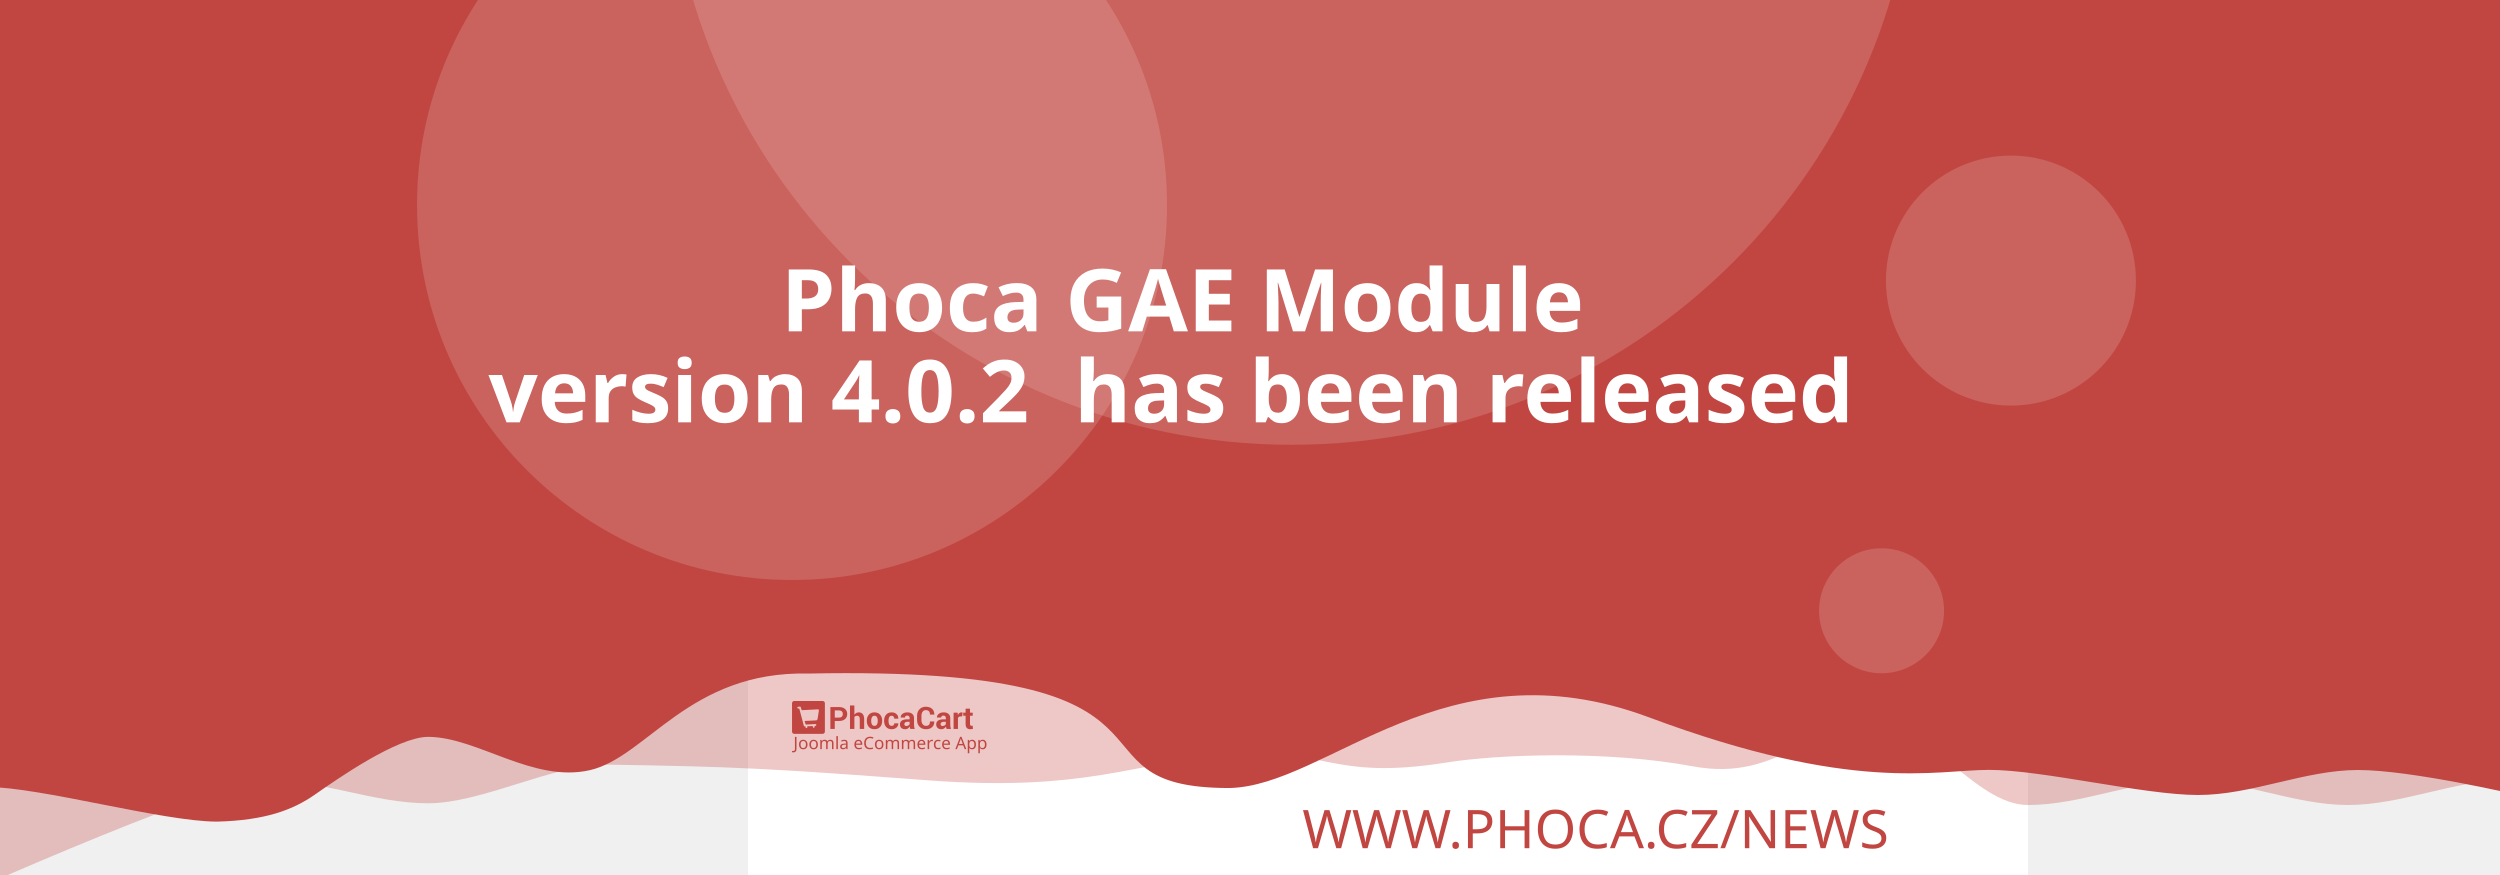
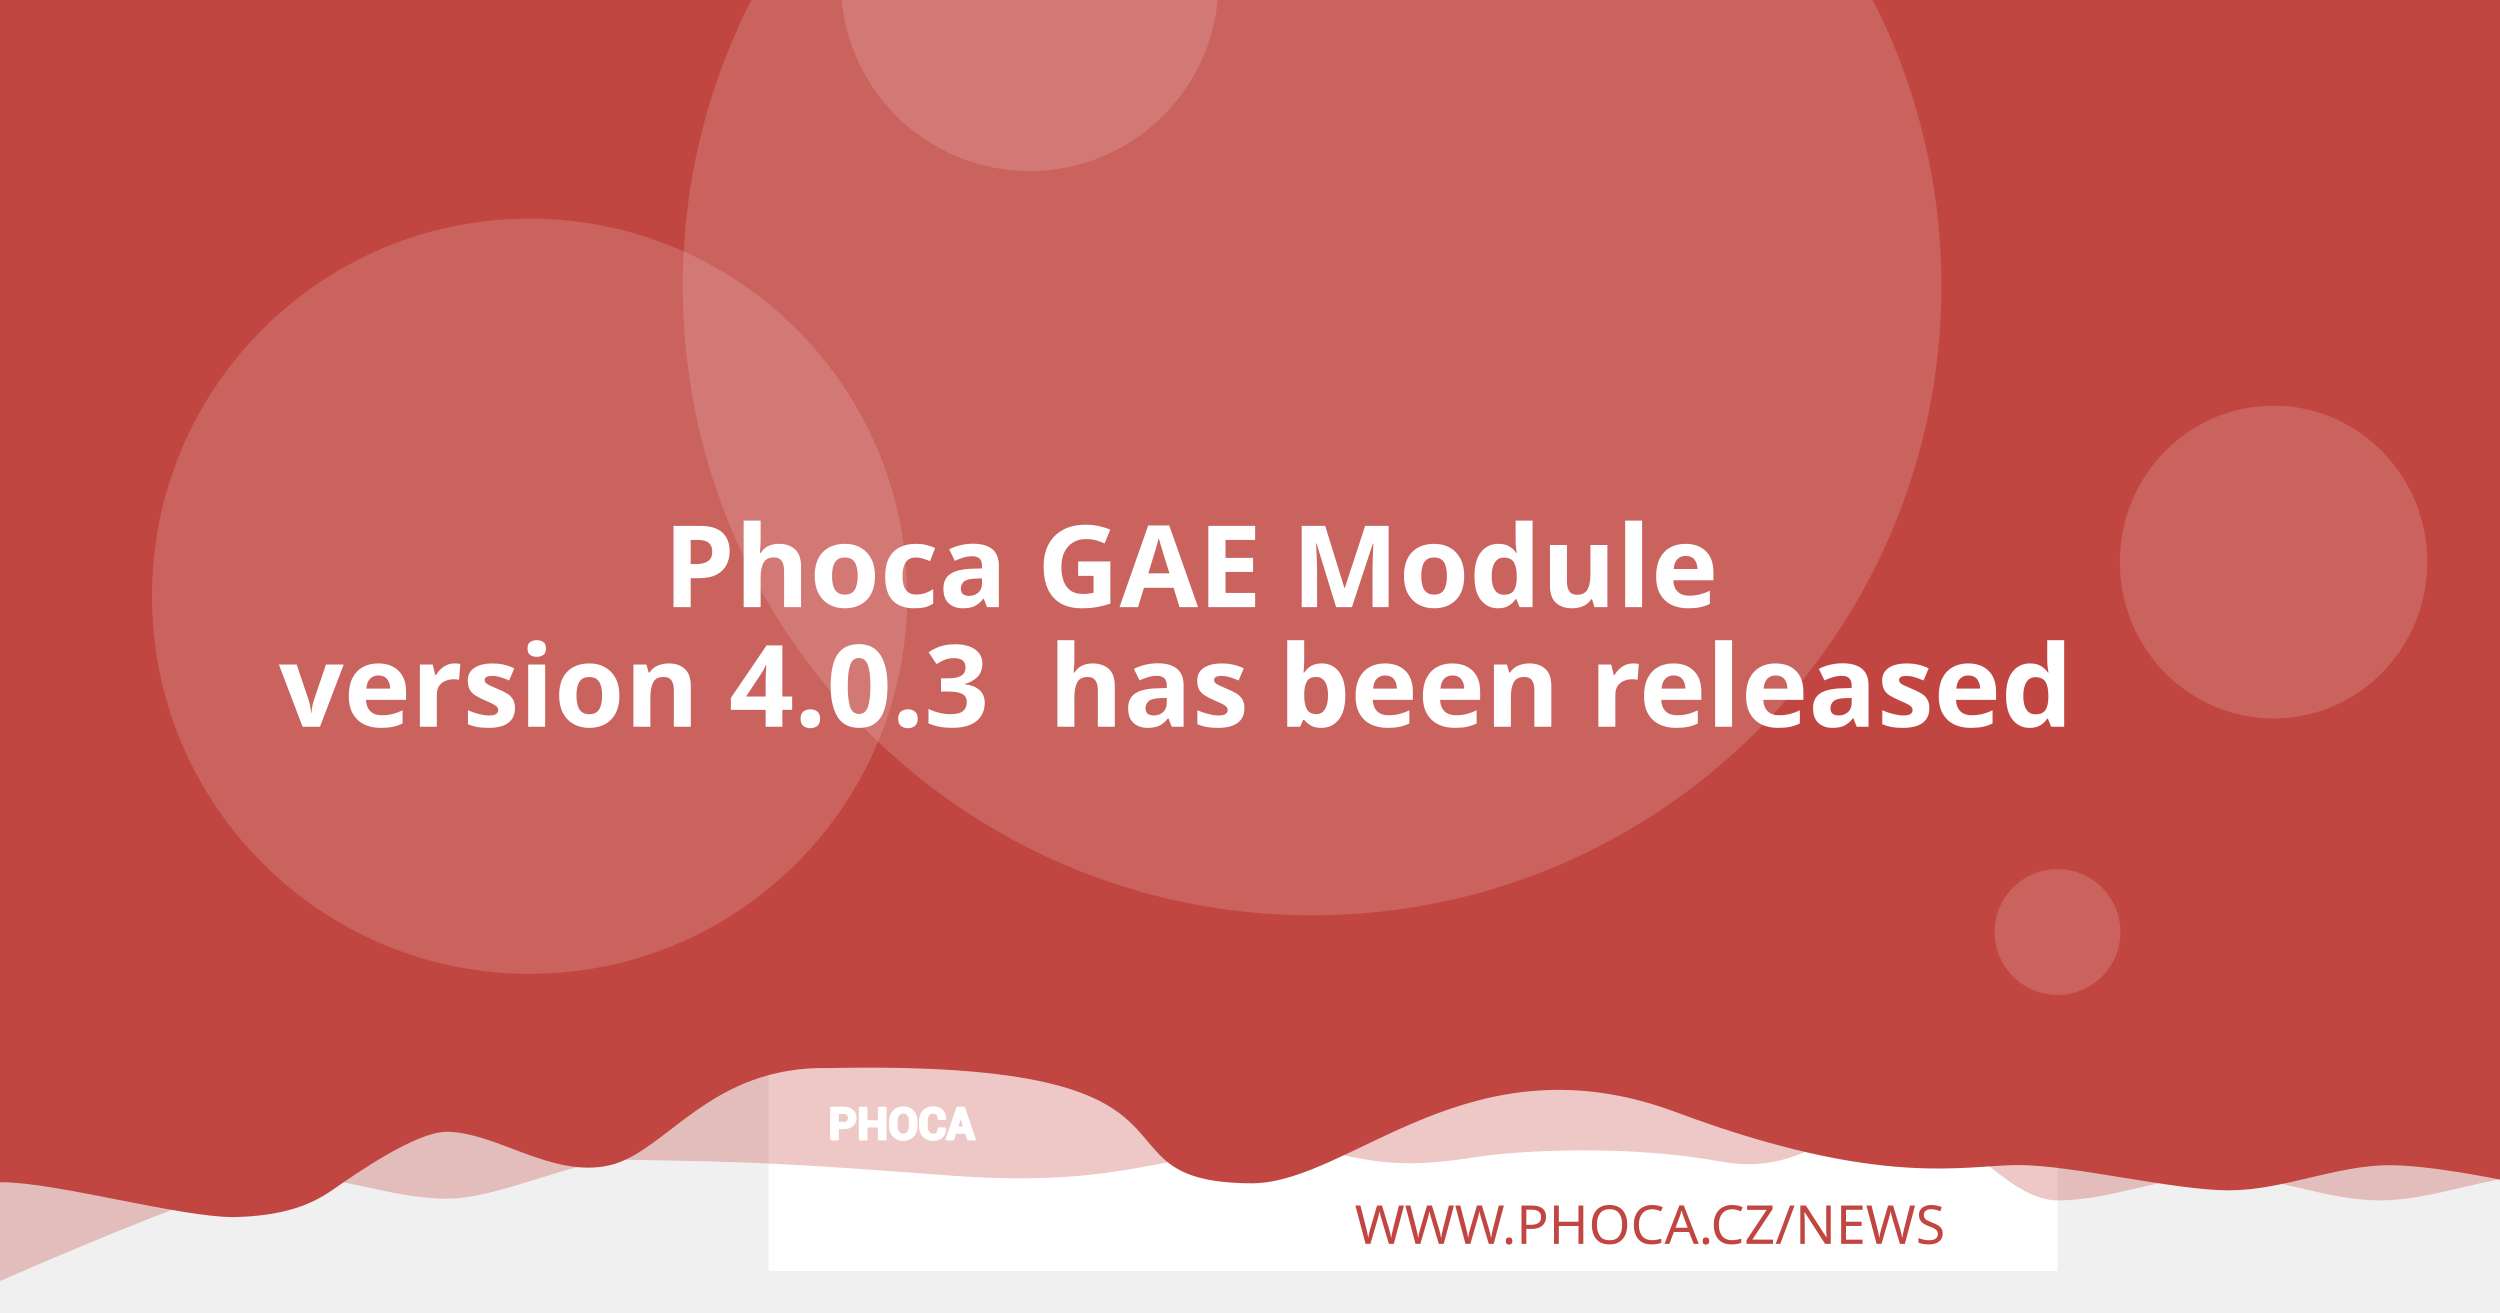
- <svg xmlns="http://www.w3.org/2000/svg" width="1000" height="350" viewBox="0 0 1000 350" version="1.1" id="svg5">
-   <defs id="defs2" />
-   <g id="layer1">
-     <path d="m 10.656,-65.038 a 6.384,6.384 0 0 0 -6.384,6.384 v 81.087 a 6.384,6.384 0 0 0 6.384,6.384 h 81.083 a 6.384,6.384 0 0 0 6.384,-6.384 v -81.087 a 6.384,6.384 0 0 0 -6.384,-6.384 z m 16.084,16.188 c 0.591,-0.033 1.134,0.125 1.642,0.482 0.508,0.359 0.842,0.809 1.006,1.355 l 2.415,8.308 46.517,-2.44 c 0.829,-0.043 1.521,0.245 2.074,0.86 0.55,0.606 0.769,1.334 0.636,2.174 l -3.898,24.937 c -0.138,0.736 -0.57,1.497 -1.288,2.273 -0.719,0.787 -1.656,1.211 -2.797,1.272 l -32.861,1.721 3.038,10.253 27.775,-1.455 c 0.726,-0.04 1.351,0.178 1.887,0.648 0.523,0.483 0.803,1.086 0.844,1.812 0.038,0.726 -0.178,1.352 -0.648,1.887 -0.483,0.525 -1.086,0.806 -1.812,0.844 l -2.597,0.137 0.137,2.593 c 0.038,0.729 -0.178,1.356 -0.661,1.879 -0.472,0.535 -1.071,0.819 -1.8,0.856 -0.726,0.038 -1.353,-0.178 -1.879,-0.661 -0.535,-0.472 -0.814,-1.073 -0.852,-1.8 l -0.137,-2.593 -15.573,0.81 0.133,2.597 c 0.038,0.729 -0.176,1.356 -0.648,1.879 -0.483,0.535 -1.086,0.818 -1.812,0.856 -0.726,0.04 -1.352,-0.178 -1.887,-0.661 -0.525,-0.472 -0.806,-1.073 -0.844,-1.8 l -0.137,-2.597 -1.608,0.083 c -0.623,0.033 -1.193,-0.112 -1.721,-0.428 -0.515,-0.317 -0.883,-0.632 -1.11,-0.931 l -0.287,-0.507 -13.05,-49.343 -2.805,0.146 c -0.696,0.038 -1.312,-0.181 -1.858,-0.661 -0.545,-0.472 -0.835,-1.069 -0.873,-1.795 -0.038,-0.729 0.186,-1.353 0.682,-1.879 0.493,-0.535 1.083,-0.818 1.779,-0.856 z" style="fill:#ffffff;stroke-width:1;paint-order:stroke fill markers" id="path400" />
-     <rect style="opacity:1;fill:#ffffff;stroke-width:5;stroke-linejoin:round;paint-order:stroke fill markers" id="rect723" width="512" height="512" x="299.205" y="-162" />
-     <path id="rect4460" style="opacity:0.3;fill:#C14641;fill-opacity:1;stroke-width:5;stroke-linejoin:round;paint-order:stroke fill markers" d="M 43.205,-158 H 1067.205 v 480 c 0,0 -42.667,-10 -64,-10 -21.333,0 -42.408,10 -64,10 -21.592,0 -42.667,-10 -64,-10 -21.333,0 -42.408,10 -64,10 -21.592,0 -41.887,-34.701 -63.221,-34.701 -21.333,0 -35.645,25.795 -70.761,19.246 -35.116,-6.549 -78.862,-4.741 -98.515,-1.547 -47.289,7.533 -49.247,-6.724 -87.369,-3.311 -38.122,3.413 -56.921,15.193 -120.307,10.429 -63.387,-4.764 -76.988,-5.458 -128.724,-6.272 -21.333,0 -49.51,15.47 -71.103,15.47 -21.592,0 -42.667,-9.314 -64,-9.314 -21.333,0 -142.622,54.974 -142.622,54.974 z" />
-     <path id="rect4460-5" style="fill:#C14641;fill-opacity:1;stroke-width:5;stroke-linejoin:round;paint-order:stroke fill markers" d="M -16.795,-162 H 1007.205 v 480 c 0,0 -42.667,-10 -64,-10 -21.333,0 -42.408,10 -64,10 -21.592,0 -62.256,-10.048 -83.59,-10.048 -21.333,0 -54.449,9.448 -136.059,-21.03 -81.61,-30.478 -128.583,27.669 -167.971,28.291 -70.795,-0.042 -2.945,-49.095 -168.203,-45.791 -47.74,-1.123 -64.656,33.461 -87.469,38.651 -22.813,5.19 -45.091,-13.328 -64.676,-13.328 -12.358,0 -36.795,17.189 -45.417,23.186 -8.622,5.997 -19.64,10.226 -38.998,10.717 -21.592,0 -70.812,-13.859 -92.145,-13.859 -21.333,0 -11.473,3.211 -11.473,3.211 z" />
-     <circle style="opacity:0.15;fill:#ffffff;fill-opacity:1;stroke-width:5;stroke-linejoin:round;paint-order:stroke fill markers" id="path8376" cx="516.67" cy="-72.081" r="250" />
-     <text xml:space="preserve" style="font-style:normal;font-weight:normal;font-size:21.333px;line-height:1.25;font-family:sans-serif;fill:#C14641;fill-opacity:1;stroke:none" x="783.247" y="339.277" id="text2910-3-7">
-       <tspan id="tspan2908-6-5" x="783.247" y="339.277" style="font-style:normal;font-variant:normal;font-weight:300;font-stretch:normal;font-size:21.333px;font-family:Montserrat;-inkscape-font-specification:'Montserrat Light';text-align:end;text-anchor:end;fill:#C14641;fill-opacity:1">WWW.PHOCA.CZ/NEWS</tspan>
-     </text>
-     <text xml:space="preserve" style="font-style:normal;font-variant:normal;font-weight:600;font-stretch:normal;font-size:34.667px;line-height:1.05;font-family:Rubik;-inkscape-font-specification:'Rubik Semi-Bold';fill:#ffffff;fill-opacity:1;stroke:none" x="500" y="96.133" id="text11252">
-       <tspan x="500" y="96.133" id="tspan403" style="text-align:center;text-anchor:middle" />
-       <tspan x="500" y="132.533" style="font-size:34.667px;text-align:center;text-anchor:middle" id="tspan444"> Phoca GAE Module</tspan>
-       <tspan x="500" y="168.933" id="tspan2906" style="font-size:34.667px;text-align:center;text-anchor:middle">version 4.0.2
+ <svg xmlns="http://www.w3.org/2000/svg" version="1.1" viewBox="0 0 1200 630">
+   <path d="m20.256 108.52a7.714 7.714 0 0 0-7.714 7.714v97.981a7.714 7.714 0 0 0 7.714 7.714h97.976a7.714 7.714 0 0 0 7.714-7.714v-97.981a7.714 7.714 0 0 0-7.714-7.714zm19.435 19.56c0.714-0.04 1.37 0.151 1.984 0.583 0.613 0.434 1.018 0.978 1.215 1.637l2.918 10.039 56.209-2.948c1.002-0.052 1.838 0.296 2.506 1.04 0.665 0.732 0.929 1.612 0.768 2.627l-4.71 30.132c-0.167 0.89-0.688 1.809-1.557 2.747-0.869 0.95-2.001 1.463-3.38 1.537l-39.707 2.079 3.671 12.389 33.562-1.758c0.878-0.049 1.633 0.215 2.28 0.783 0.632 0.583 0.971 1.312 1.019 2.19 0.046 0.878-0.215 1.633-0.783 2.28-0.583 0.635-1.312 0.974-2.189 1.019l-3.139 0.166 0.166 3.134c0.046 0.881-0.215 1.638-0.798 2.27-0.571 0.647-1.294 0.99-2.175 1.034-0.878 0.046-1.635-0.215-2.27-0.798-0.647-0.571-0.984-1.297-1.03-2.175l-0.166-3.134-18.817 0.979 0.161 3.139c0.046 0.881-0.212 1.638-0.783 2.27-0.583 0.647-1.312 0.988-2.189 1.034-0.878 0.049-1.633-0.215-2.28-0.798-0.635-0.571-0.974-1.297-1.02-2.175l-0.166-3.139-1.944 0.101c-0.753 0.039-1.441-0.135-2.079-0.517-0.623-0.383-1.067-0.764-1.341-1.125l-0.347-0.613-15.769-59.624-3.39 0.176c-0.841 0.046-1.586-0.219-2.245-0.798-0.659-0.571-1.009-1.292-1.055-2.17-0.046-0.881 0.225-1.635 0.824-2.27 0.595-0.647 1.308-0.989 2.149-1.034z" fill="#fff" stroke-width="1.208" style="paint-order:stroke fill markers" />
+   <rect x="368.92" y="-8.647" width="618.68" height="618.68" fill="#fff" stroke-linejoin="round" stroke-width="6.042" style="paint-order:stroke fill markers" />
+   <g stroke-linejoin="round" stroke-width="6.042">
+     <path d="m59.586-3.814h1237.4v580.01s-51.556-12.084-77.334-12.084c-25.778 0-51.244 12.084-77.335 12.084-26.091 0-51.556-12.084-77.334-12.084-25.778 0-51.244 12.084-77.335 12.084-26.091 0-50.615-41.931-76.393-41.931s-43.072 31.169-85.504 23.256-95.293-5.729-119.04-1.869c-57.142 9.103-59.508-8.125-105.57-4.001s-68.78 18.359-145.37 12.602c-76.593-5.757-93.029-6.595-155.54-7.579-25.778 0-59.826 18.693-85.917 18.693-26.091 0-51.556-11.254-77.334-11.254-25.778 0-172.34 66.428-172.34 66.428z" fill="#C14641" opacity=".3" style="paint-order:stroke fill markers" />
+     <path d="m-12.915-8.647h1237.4v580.01s-51.556-12.084-77.334-12.084c-25.778 0-51.244 12.084-77.334 12.084-26.091 0-75.228-12.142-101.01-12.142-25.778 0-65.794 11.416-164.41-25.412s-155.37 33.433-202.97 34.185c-85.545-0.05-3.558-59.324-203.25-55.331-57.687-1.357-78.127 40.433-105.69 46.704-27.566 6.271-54.486-16.105-78.151-16.105-14.933 0-44.462 20.77-54.88 28.017-10.418 7.247-23.732 12.357-47.124 12.95-26.091 0-85.565-16.747-111.34-16.747-25.778 0-13.863 3.88-13.863 3.88z" fill="#C14641" style="paint-order:stroke fill markers" />
+     <circle cx="629.79" cy="137.28" r="302.09" fill="#fff" opacity=".15" style="paint-order:stroke fill markers" />
+   </g>
+   <g transform="matrix(.20516 0 0 .20516 127.07 503.01)" fill="#fff">
+     <path d="m1340.4 187.13v26.573h-14.698v-73.229h29.182c8.411 0 15.036 2.146 19.865 6.438 4.823 4.292 7.24 9.938 7.24 16.943 0 7.005-2.417 12.635-7.24 16.891-4.828 4.255-11.453 6.385-19.865 6.385zm0-11.328h14.484c4.088 0 7.193-1.115 9.307-3.333 2.109-2.229 3.156-5.062 3.156-8.51 0-3.521-1.047-6.422-3.141-8.724-2.094-2.281-5.203-3.432-9.323-3.432h-14.484z" />
+     <path d="m1452 213.7h-14.646v-30.385h-29.865v30.385h-14.698v-73.229h14.698v31.516h29.865v-31.516h14.646z" />
+     <path d="m1524.6 183.68c0 8.974-2.833 16.391-8.516 22.26-5.698 5.854-13.078 8.792-22.162 8.792-9.01 0-16.338-2.938-21.969-8.792-5.63-5.87-8.448-13.286-8.448-22.26v-13.188c0-8.943 2.797-16.359 8.411-22.229 5.615-5.885 12.943-8.823 21.953-8.823 9.083 0 16.479 2.938 22.182 8.823 5.698 5.87 8.547 13.286 8.547 22.229zm-14.677-13.323c0-5.734-1.422-10.422-4.276-14.094-2.849-3.656-6.781-5.49-11.776-5.49-4.995 0-8.87 1.818-11.62 5.474-2.745 3.656-4.12 8.344-4.12 14.109v13.323c0 5.818 1.391 10.552 4.172 14.229 2.781 3.656 6.661 5.49 11.62 5.49 5.031 0 8.964-1.833 11.776-5.49 2.818-3.677 4.224-8.412 4.224-14.229z" />
+     <path d="m1591.3 188.73 0.104 0.292c0.136 7.875-2.266 14.125-7.208 18.76-4.948 4.635-11.812 6.953-20.599 6.953-8.823 0-15.984-2.833-21.474-8.5-5.495-5.662-8.26-12.943-8.26-21.87v-14.521c0-8.875 2.698-16.151 8.052-21.849 5.375-5.703 12.344-8.552 20.927-8.552 9.042 0 16.115 2.318 21.214 6.969 5.099 4.656 7.588 10.99 7.453 19.005l-0.104 0.292h-14.281c0-4.823-1.151-8.516-3.469-11.089-2.318-2.557-5.922-3.844-10.812-3.844-4.396 0-7.88 1.781-10.458 5.339-2.588 3.568-3.875 8.099-3.875 13.625v14.594c0 5.594 1.354 10.161 4.068 13.729 2.729 3.557 6.386 5.338 11.021 5.338 4.583 0 7.979-1.234 10.177-3.688 2.198-2.474 3.297-6.13 3.297-10.984z" />
+     <path d="m1641.2 197.94h-25.698l-4.995 15.76h-14.828l25.198-73.229h15.036l25.094 73.229h-14.828zm-22.094-11.328h18.474l-9.068-28.99h-0.292z" />
+   </g>
+   <g fill="none" stroke="#fff" stroke-linecap="round" stroke-linejoin="round" stroke-miterlimit="22.926" stroke-width="1.163">
+     <path d="m402.06 541.4v5.452h-3.015v-15.024h5.987c1.726 0 3.085 0.44 4.075 1.321 0.989 0.88 1.485 2.039 1.485 3.476 0 1.437-0.496 2.592-1.485 3.465-0.991 0.873-2.35 1.31-4.075 1.31zm0-2.324h2.971c0.839 0 1.476-0.229 1.909-0.684 0.433-0.457 0.648-1.039 0.648-1.746 0-0.722-0.215-1.317-0.644-1.79-0.43-0.468-1.067-0.704-1.913-0.704h-2.971z" />
+     <path d="m424.96 546.85h-3.005v-6.234h-6.127v6.234h-3.015v-15.024h3.015v6.466h6.127v-6.466h3.005z" />
+     <path d="m439.85 540.69c0 1.841-0.581 3.363-1.747 4.567-1.169 1.201-2.683 1.804-4.547 1.804-1.849 0-3.352-0.603-4.507-1.804-1.155-1.204-1.733-2.726-1.733-4.567v-2.706c0-1.835 0.574-3.356 1.726-4.561 1.152-1.207 2.655-1.81 4.504-1.81 1.863 0 3.381 0.603 4.551 1.81 1.169 1.204 1.753 2.726 1.753 4.561zm-3.011-2.733c0-1.177-0.292-2.138-0.877-2.892-0.584-0.75-1.391-1.126-2.416-1.126-1.025 0-1.82 0.373-2.384 1.123-0.563 0.75-0.845 1.712-0.845 2.895v2.733c0 1.194 0.285 2.165 0.856 2.919 0.571 0.75 1.367 1.126 2.384 1.126 1.032 0 1.839-0.376 2.416-1.126 0.578-0.754 0.867-1.726 0.867-2.919z" />
+     <path d="m453.53 541.73 0.021 0.06c0.028 1.616-0.465 2.898-1.479 3.849-1.015 0.951-2.423 1.427-4.226 1.427-1.81 0-3.279-0.581-4.406-1.744-1.127-1.161-1.695-2.655-1.695-4.487v-2.979c0-1.821 0.553-3.313 1.652-4.482 1.103-1.17 2.533-1.754 4.293-1.754 1.855 0 3.306 0.475 4.352 1.43 1.046 0.955 1.557 2.255 1.529 3.899l-0.021 0.06h-2.93c0-0.989-0.236-1.747-0.712-2.275-0.475-0.525-1.215-0.789-2.218-0.789-0.902 0-1.617 0.365-2.146 1.095-0.531 0.732-0.795 1.662-0.795 2.795v2.994c0 1.148 0.278 2.085 0.835 2.817 0.56 0.73 1.31 1.095 2.261 1.095 0.94 0 1.637-0.253 2.088-0.757 0.451-0.508 0.676-1.258 0.676-2.253z" />
+     <path d="m463.77 543.62h-5.272l-1.025 3.233h-3.042l5.17-15.024h3.085l5.148 15.024h-3.042zm-4.533-2.324h3.79l-1.86-5.947h-0.06z" />
+   </g>
+   <text x="953.817" y="597.071" fill="#C14641" font-family="sans-serif" font-size="25.778px" stroke-width="1.208" style="line-height:1.25" xml:space="preserve">
+     <tspan x="953.817" y="597.071" fill="#C14641" font-family="Montserrat" font-size="25.778px" font-weight="300" stroke-width="1.208" text-align="end" text-anchor="end">WWW.PHOCA.CZ/NEWS</tspan>
+   </text>
+   <text x="600" y="234.034" fill="#ffffff" font-family="Rubik" font-size="54.666px" font-weight="600" stroke-width="1.577" style="line-height:1.05" xml:space="preserve">
+     <tspan x="600" y="234.034" text-align="center" text-anchor="middle" />
+     <tspan x="600" y="291.433" font-size="54.666px" text-align="center" text-anchor="middle"> Phoca GAE Module</tspan>
+     <tspan x="600" y="348.833" font-size="54.666px" text-align="center" text-anchor="middle">version 4.0.3
 has been released</tspan>
-       <tspan x="500" y="205.333" id="tspan1994" style="font-size:34.667px" />
-     </text>
-     <circle style="opacity:0.15;fill:#ffffff;fill-opacity:1;stroke-width:5;stroke-linejoin:round;paint-order:stroke fill markers" id="path8376-9" cx="316.809" cy="82" r="150" />
-     <circle style="opacity:0.15;fill:#ffffff;fill-opacity:1;stroke-width:5;stroke-linejoin:round;paint-order:stroke fill markers" id="path8376-6" cx="402.909" cy="-161.883" r="75" />
-     <circle style="opacity:0.15;fill:#ffffff;fill-opacity:1;stroke-width:5;stroke-linejoin:round;paint-order:stroke fill markers" id="path8376-6-2" cx="804.374" cy="112.238" r="50" />
-     <g id="g8950" transform="matrix(0.298069,0,0,0.298069,406.5401,173.2596)" style="fill:#C14641;fill-opacity:1;stroke-width:3.355">
-       <g id="g895" transform="translate(-301.0409,359.4151)" style="fill:#C14641;fill-opacity:1;stroke-width:3.355">
-         <g transform="matrix(1.3333,0,0,-1.3333,-75.59,850.15)" fill="#ffffff" image-rendering="optimizeQuality" id="g280" style="clip-rule:evenodd;fill:#C14641;fill-opacity:1;stroke-width:8.934;shape-rendering:geometricPrecision">
-           <path d="m 99.728,617.49 v -7.994 h -4.423 v 22.031 h 8.784 c 2.532,0 4.527,-0.646 5.979,-1.937 1.452,-1.291 2.181,-2.99 2.181,-5.097 0,-2.107 -0.729,-3.801 -2.181,-5.082 -1.452,-1.281 -3.446,-1.921 -5.979,-1.921 z m 0,3.408 h 4.361 c 1.23,0 2.165,0.336 2.801,1.002 0.635,0.671 0.951,1.523 0.951,2.561 0,1.059 -0.315,1.932 -0.946,2.623 -0.63,0.687 -1.566,1.033 -2.806,1.033 H 99.728 Z" id="path262" style="fill:#C14641;fill-opacity:1;stroke-width:3.355" />
-           <path d="m 119.45,623.79 c 0.517,0.749 1.147,1.327 1.891,1.746 0.749,0.418 1.576,0.63 2.485,0.63 1.705,0 3.043,-0.568 4.02,-1.704 0.971,-1.131 1.457,-2.887 1.457,-5.252 v -9.714 h -4.418 v 9.76 c 0,1.276 -0.227,2.174 -0.677,2.706 -0.445,0.532 -1.116,0.795 -2.005,0.795 -0.605,0 -1.137,-0.108 -1.602,-0.325 -0.465,-0.217 -0.847,-0.522 -1.152,-0.919 v -12.017 h -4.418 v 23.611 h 4.418 z" id="path264" style="fill:#C14641;fill-opacity:1;stroke-width:3.355" />
-           <path d="m 131.96,617.83 c 0,2.438 0.682,4.436 2.046,5.996 1.359,1.554 3.25,2.334 5.663,2.334 2.418,0 4.315,-0.774 5.689,-2.329 1.375,-1.549 2.062,-3.553 2.062,-6.001 v -0.32 c 0,-2.458 -0.687,-4.462 -2.051,-6.011 -1.369,-1.544 -3.261,-2.319 -5.674,-2.319 -2.418,0 -4.315,0.775 -5.684,2.319 -1.364,1.549 -2.051,3.553 -2.051,6.011 z m 4.408,-0.31 c 0,-1.487 0.264,-2.68 0.785,-3.584 0.527,-0.899 1.375,-1.348 2.542,-1.348 1.142,0 1.979,0.454 2.506,1.358 0.532,0.904 0.796,2.097 0.796,3.574 v 0.315 c 0,1.446 -0.269,2.629 -0.801,3.542 -0.537,0.914 -1.38,1.374 -2.527,1.374 -1.142,0 -1.979,-0.46 -2.506,-1.379 -0.532,-0.919 -0.796,-2.102 -0.796,-3.537 z" id="path266" style="fill:#C14641;fill-opacity:1;stroke-width:3.355" />
-           <path d="m 157.01,612.59 c 0.79,0 1.421,0.227 1.891,0.682 0.475,0.454 0.713,1.064 0.713,1.828 h 4.015 l 0.041,-0.093 c 0.041,-1.653 -0.579,-3.037 -1.871,-4.152 -1.287,-1.116 -2.883,-1.673 -4.79,-1.673 -2.439,0 -4.325,0.769 -5.648,2.314 -1.318,1.544 -1.979,3.522 -1.979,5.944 v 0.449 c 0,2.412 0.656,4.395 1.974,5.944 1.317,1.554 3.198,2.329 5.638,2.329 2.02,0 3.648,-0.573 4.883,-1.725 1.235,-1.151 1.835,-2.664 1.793,-4.539 l -0.031,-0.088 h -4.026 c 0,0.842 -0.233,1.544 -0.698,2.107 -0.46,0.558 -1.101,0.837 -1.922,0.837 -1.168,0 -1.995,-0.454 -2.475,-1.358 -0.476,-0.904 -0.718,-2.071 -0.718,-3.496 v -0.454 c 0,-1.456 0.243,-2.628 0.718,-3.522 0.48,-0.888 1.312,-1.332 2.491,-1.332" id="path268" style="fill:#C14641;fill-opacity:1;stroke-width:3.355" />
-           <path d="m 175.8,609.49 c -0.165,0.372 -0.305,0.764 -0.419,1.183 -0.119,0.413 -0.202,0.837 -0.248,1.27 -0.455,-0.8 -1.054,-1.456 -1.798,-1.978 -0.739,-0.521 -1.628,-0.785 -2.656,-0.785 -1.715,0 -3.038,0.439 -3.963,1.322 -0.93,0.883 -1.395,2.086 -1.395,3.604 0,1.606 0.62,2.845 1.855,3.729 1.235,0.883 3.038,1.322 5.41,1.322 h 2.47 v 1.301 c 0,0.785 -0.207,1.394 -0.62,1.828 -0.413,0.434 -1.023,0.651 -1.834,0.651 -0.713,0 -1.266,-0.175 -1.653,-0.522 -0.393,-0.346 -0.584,-0.826 -0.584,-1.446 l -4.268,0.016 -0.016,0.093 c -0.072,1.379 0.527,2.572 1.798,3.579 1.271,1.002 2.946,1.503 5.013,1.503 1.958,0 3.545,-0.496 4.769,-1.492 1.22,-0.992 1.829,-2.406 1.829,-4.24 v -6.76 c 0,-0.769 0.062,-1.492 0.176,-2.164 0.119,-0.676 0.299,-1.348 0.553,-2.014 z m -4.046,2.943 c 0.78,0 1.468,0.191 2.077,0.574 0.605,0.382 1.013,0.826 1.225,1.332 v 2.308 h -2.47 c -0.935,0 -1.648,-0.232 -2.134,-0.702 -0.481,-0.47 -0.724,-1.033 -0.724,-1.699 0,-0.542 0.181,-0.981 0.542,-1.312 0.367,-0.336 0.858,-0.501 1.483,-0.501" id="path270" style="fill:#C14641;fill-opacity:1;stroke-width:3.355" />
-           <path d="m 199.84,617.01 0.031,-0.088 c 0.041,-2.37 -0.682,-4.25 -2.17,-5.645 -1.488,-1.394 -3.555,-2.091 -6.201,-2.091 -2.656,0 -4.811,0.852 -6.464,2.556 -1.653,1.704 -2.486,3.894 -2.486,6.579 v 4.369 c 0,2.67 0.812,4.86 2.424,6.574 1.617,1.715 3.715,2.572 6.299,2.572 2.723,0 4.852,-0.697 6.386,-2.097 1.535,-1.399 2.284,-3.305 2.243,-5.717 l -0.031,-0.088 h -4.299 c 0,1.451 -0.346,2.561 -1.044,3.336 -0.698,0.769 -1.783,1.157 -3.255,1.157 -1.323,0 -2.372,-0.537 -3.147,-1.606 -0.78,-1.074 -1.168,-2.438 -1.168,-4.1 v -4.39 c 0,-1.683 0.408,-3.057 1.225,-4.131 0.822,-1.069 1.922,-1.606 3.317,-1.606 1.38,0 2.403,0.372 3.064,1.11 0.661,0.744 0.992,1.844 0.992,3.305 z" id="path272" style="fill:#C14641;fill-opacity:1;stroke-width:3.355" />
-           <path d="m 212.27,609.49 c -0.165,0.372 -0.305,0.764 -0.419,1.183 -0.119,0.413 -0.202,0.837 -0.248,1.27 -0.455,-0.8 -1.054,-1.456 -1.798,-1.978 -0.739,-0.521 -1.628,-0.785 -2.656,-0.785 -1.716,0 -3.038,0.439 -3.963,1.322 -0.93,0.883 -1.395,2.086 -1.395,3.604 0,1.606 0.62,2.845 1.855,3.729 1.235,0.883 3.039,1.322 5.41,1.322 h 2.47 v 1.301 c 0,0.785 -0.207,1.394 -0.62,1.828 -0.413,0.434 -1.023,0.651 -1.834,0.651 -0.713,0 -1.266,-0.175 -1.654,-0.522 -0.393,-0.346 -0.584,-0.826 -0.584,-1.446 l -4.268,0.016 -0.016,0.093 c -0.072,1.379 0.527,2.572 1.798,3.579 1.271,1.002 2.945,1.503 5.013,1.503 1.958,0 3.545,-0.496 4.769,-1.492 1.22,-0.992 1.829,-2.406 1.829,-4.24 v -6.76 c 0,-0.769 0.062,-1.492 0.176,-2.164 0.119,-0.676 0.3,-1.348 0.553,-2.014 z m -4.046,2.943 c 0.78,0 1.468,0.191 2.077,0.574 0.605,0.382 1.013,0.826 1.224,1.332 v 2.308 h -2.47 c -0.935,0 -1.649,-0.232 -2.134,-0.702 -0.481,-0.47 -0.723,-1.033 -0.723,-1.699 0,-0.542 0.181,-0.981 0.542,-1.312 0.367,-0.336 0.858,-0.501 1.483,-0.501" id="path274" style="fill:#C14641;fill-opacity:1;stroke-width:3.355" />
-           <path d="m 227.92,622.06 -1.617,0.046 c -0.656,0 -1.199,-0.134 -1.623,-0.408 -0.423,-0.274 -0.744,-0.656 -0.966,-1.152 v -11.052 h -4.408 v 16.36 h 4.103 l 0.196,-2.422 c 0.382,0.857 0.883,1.528 1.494,2.009 0.61,0.48 1.312,0.723 2.108,0.723 0.223,0 0.429,-0.015 0.615,-0.052 0.186,-0.036 0.377,-0.077 0.568,-0.129 z" id="path276" style="fill:#C14641;fill-opacity:1;stroke-width:3.355" />
-           <path d="m 235.83,629.86 v -4.007 h 2.754 v -3.099 H 235.83 v -8.33 c 0,-0.635 0.129,-1.09 0.393,-1.363 0.263,-0.274 0.615,-0.408 1.059,-0.408 0.232,0 0.434,0.01 0.599,0.036 0.166,0.026 0.362,0.072 0.579,0.129 l 0.383,-3.181 c -0.445,-0.155 -0.878,-0.268 -1.302,-0.341 -0.424,-0.078 -0.884,-0.114 -1.38,-0.114 -1.524,0 -2.697,0.418 -3.519,1.255 -0.822,0.837 -1.235,2.159 -1.235,3.977 v 8.34 h -2.392 v 3.099 h 2.392 v 4.007 z" id="path278" style="fill:#C14641;fill-opacity:1;stroke-width:3.355" />
-         </g>
-         <g fill="#ffffff" fill-rule="evenodd" image-rendering="optimizeQuality" stroke-width="1.934" aria-label="Joomla eCommerce App" id="g318" style="clip-rule:evenodd;fill:#C14641;fill-opacity:1;shape-rendering:geometricPrecision">
-           <path d="M 1.704,69 Q 1.151,69 0.736,68.908 0.321,68.839 -0.002,68.7 v -1.752 q 0.369,0.092 0.784,0.161 0.415,0.069 0.876,0.069 0.576,0 1.083,-0.231 0.53,-0.231 0.853,-0.807 0.323,-0.576 0.323,-1.614 v -16.368 h 2.075 v 16.206 q 0,2.374 -1.176,3.504 -1.176,1.13 -3.112,1.13 z" id="path282" style="fill:#C14641;fill-opacity:1;stroke-width:1.934" />
-           <path d="m 20.792,58.419 q 0,3.066 -1.568,4.749 -1.545,1.683 -4.196,1.683 -1.637,0 -2.928,-0.738 -1.268,-0.761 -2.006,-2.19 -0.738,-1.452 -0.738,-3.504 0,-3.066 1.545,-4.726 1.545,-1.66 4.196,-1.66 1.683,0 2.951,0.761 1.291,0.738 2.006,2.167 0.738,1.406 0.738,3.458 z m -9.336,0 q 0,2.19 0.853,3.481 0.876,1.268 2.766,1.268 1.867,0 2.743,-1.268 0.876,-1.291 0.876,-3.481 0,-2.19 -0.876,-3.435 -0.876,-1.245 -2.766,-1.245 -1.89,0 -2.743,1.245 -0.853,1.245 -0.853,3.435 z" id="path284" style="fill:#C14641;fill-opacity:1;stroke-width:1.934" />
-           <path d="m 34.739,58.419 q 0,3.066 -1.568,4.749 -1.545,1.683 -4.196,1.683 -1.637,0 -2.928,-0.738 -1.268,-0.761 -2.006,-2.19 -0.738,-1.452 -0.738,-3.504 0,-3.066 1.545,-4.726 1.545,-1.66 4.196,-1.66 1.683,0 2.951,0.761 1.291,0.738 2.006,2.167 0.738,1.406 0.738,3.458 z m -9.336,0 q 0,2.19 0.853,3.481 0.876,1.268 2.766,1.268 1.867,0 2.743,-1.268 0.876,-1.291 0.876,-3.481 0,-2.19 -0.876,-3.435 -0.876,-1.245 -2.766,-1.245 -1.89,0 -2.743,1.245 -0.853,1.245 -0.853,3.435 z" id="path286" style="fill:#C14641;fill-opacity:1;stroke-width:1.934" />
-           <path d="m 51.499,52.033 q 2.098,0 3.135,1.083 1.037,1.06 1.037,3.458 V 64.62 H 53.666 v -7.953 q 0,-2.928 -2.513,-2.928 -1.798,0 -2.582,1.037 -0.761,1.037 -0.761,3.02 V 64.62 h -2.006 v -7.953 q 0,-2.928 -2.536,-2.928 -1.867,0 -2.582,1.153 -0.715,1.153 -0.715,3.32 v 6.409 h -2.029 v -12.356 h 1.637 l 0.3,1.683 h 0.115 q 0.576,-0.968 1.545,-1.429 0.991,-0.484 2.098,-0.484 2.905,0 3.781,2.075 h 0.115 q 0.622,-1.06 1.683,-1.568 1.083,-0.507 2.282,-0.507 z" id="path288" style="fill:#C14641;fill-opacity:1;stroke-width:1.934" />
-           <path d="M 61.527,64.62 H 59.498 V 47.1 h 2.029 z" id="path290" style="fill:#C14641;fill-opacity:1;stroke-width:1.934" />
-           <path d="m 70.126,52.056 q 2.259,0 3.343,0.991 1.083,0.991 1.083,3.158 v 8.414 h -1.475 l -0.392,-1.752 h -0.092 q -0.807,1.014 -1.706,1.498 -0.876,0.484 -2.444,0.484 -1.683,0 -2.789,-0.876 -1.107,-0.899 -1.107,-2.789 0,-1.844 1.452,-2.836 1.452,-1.014 4.472,-1.107 l 2.098,-0.069 v -0.738 q 0,-1.545 -0.669,-2.144 -0.669,-0.599 -1.89,-0.599 -0.968,0 -1.844,0.3 -0.876,0.277 -1.637,0.645 l -0.622,-1.522 q 0.807,-0.438 1.913,-0.738 1.107,-0.323 2.305,-0.323 z m 0.599,6.593 q -2.305,0.092 -3.204,0.738 -0.876,0.645 -0.876,1.821 0,1.037 0.622,1.522 0.645,0.484 1.637,0.484 1.568,0 2.605,-0.853 1.037,-0.876 1.037,-2.674 v -1.107 z" id="path292" style="fill:#C14641;fill-opacity:1;stroke-width:1.934" />
-           <path d="m 89.144,52.033 q 1.591,0 2.72,0.692 1.153,0.692 1.752,1.96 0.622,1.245 0.622,2.928 v 1.222 h -8.46 q 0.046,2.098 1.06,3.204 1.037,1.083 2.882,1.083 1.176,0 2.075,-0.207 0.922,-0.231 1.89,-0.645 v 1.775 q -0.945,0.415 -1.867,0.599 -0.922,0.207 -2.19,0.207 -1.752,0 -3.112,-0.715 -1.337,-0.715 -2.098,-2.121 -0.738,-1.429 -0.738,-3.481 0,-2.029 0.669,-3.481 0.692,-1.452 1.913,-2.236 1.245,-0.784 2.882,-0.784 z m -0.023,1.66 q -1.452,0 -2.305,0.945 -0.83,0.922 -0.991,2.582 h 6.293 q -0.023,-1.568 -0.738,-2.536 -0.715,-0.991 -2.259,-0.991 z" id="path294" style="fill:#C14641;fill-opacity:1;stroke-width:1.934" />
-           <path d="m 104.71,49.751 q -2.651,0 -4.173,1.775 -1.522,1.775 -1.522,4.864 0,3.066 1.406,4.864 1.429,1.775 4.265,1.775 1.083,0 2.052,-0.184 0.968,-0.184 1.89,-0.461 v 1.798 q -0.922,0.346 -1.913,0.507 -0.968,0.161 -2.328,0.161 -2.513,0 -4.196,-1.037 -1.683,-1.037 -2.536,-2.951 -0.83,-1.913 -0.83,-4.495 0,-2.49 0.899,-4.38 0.922,-1.913 2.697,-2.974 1.775,-1.083 4.311,-1.083 2.605,0 4.541,0.968 l -0.83,1.752 q -0.761,-0.346 -1.706,-0.622 -0.922,-0.277 -2.029,-0.277 z" id="path296" style="fill:#C14641;fill-opacity:1;stroke-width:1.934" />
-           <path d="m 122.69,58.419 q 0,3.066 -1.568,4.749 -1.545,1.683 -4.196,1.683 -1.637,0 -2.928,-0.738 -1.268,-0.761 -2.006,-2.19 -0.738,-1.452 -0.738,-3.504 0,-3.066 1.545,-4.726 1.545,-1.66 4.196,-1.66 1.683,0 2.951,0.761 1.291,0.738 2.006,2.167 0.738,1.406 0.738,3.458 z m -9.336,0 q 0,2.19 0.853,3.481 0.876,1.268 2.766,1.268 1.867,0 2.743,-1.268 0.876,-1.291 0.876,-3.481 0,-2.19 -0.876,-3.435 -0.876,-1.245 -2.766,-1.245 -1.89,0 -2.743,1.245 -0.853,1.245 -0.853,3.435 z" id="path298" style="fill:#C14641;fill-opacity:1;stroke-width:1.934" />
-           <path d="m 139.45,52.033 q 2.098,0 3.135,1.083 1.037,1.06 1.037,3.458 V 64.62 h -2.006 v -7.953 q 0,-2.928 -2.513,-2.928 -1.798,0 -2.582,1.037 -0.761,1.037 -0.761,3.02 V 64.62 h -2.006 v -7.953 q 0,-2.928 -2.536,-2.928 -1.867,0 -2.582,1.153 -0.715,1.153 -0.715,3.32 v 6.409 h -2.029 v -12.356 h 1.637 l 0.3,1.683 h 0.115 q 0.576,-0.968 1.545,-1.429 0.991,-0.484 2.098,-0.484 2.905,0 3.781,2.075 h 0.115 q 0.622,-1.06 1.683,-1.568 1.083,-0.507 2.282,-0.507 z" id="path300" style="fill:#C14641;fill-opacity:1;stroke-width:1.934" />
-           <path d="m 161,52.033 q 2.098,0 3.135,1.083 1.037,1.06 1.037,3.458 V 64.62 h -2.006 v -7.953 q 0,-2.928 -2.513,-2.928 -1.798,0 -2.582,1.037 -0.761,1.037 -0.761,3.02 V 64.62 h -2.006 v -7.953 q 0,-2.928 -2.536,-2.928 -1.867,0 -2.582,1.153 -0.715,1.153 -0.715,3.32 v 6.409 h -2.029 v -12.356 h 1.637 l 0.3,1.683 h 0.115 q 0.576,-0.968 1.545,-1.429 0.991,-0.484 2.098,-0.484 2.905,0 3.781,2.075 h 0.115 q 0.622,-1.06 1.683,-1.568 1.083,-0.507 2.282,-0.507 z" id="path302" style="fill:#C14641;fill-opacity:1;stroke-width:1.934" />
-           <path d="m 173.77,52.033 q 1.591,0 2.72,0.692 1.153,0.692 1.752,1.96 0.622,1.245 0.622,2.928 v 1.222 h -8.46 q 0.046,2.098 1.06,3.204 1.037,1.083 2.882,1.083 1.176,0 2.075,-0.207 0.922,-0.231 1.89,-0.645 v 1.775 q -0.945,0.415 -1.867,0.599 -0.922,0.207 -2.19,0.207 -1.752,0 -3.112,-0.715 -1.337,-0.715 -2.098,-2.121 -0.738,-1.429 -0.738,-3.481 0,-2.029 0.669,-3.481 0.692,-1.452 1.913,-2.236 1.245,-0.784 2.882,-0.784 z m -0.023,1.66 q -1.452,0 -2.305,0.945 -0.83,0.922 -0.991,2.582 h 6.293 q -0.023,-1.568 -0.738,-2.536 -0.715,-0.991 -2.259,-0.991 z" id="path304" style="fill:#C14641;fill-opacity:1;stroke-width:1.934" />
-           <path d="m 187.76,52.033 q 0.346,0 0.738,0.046 0.415,0.023 0.715,0.092 l -0.254,1.867 q -0.3,-0.069 -0.669,-0.115 -0.346,-0.046 -0.669,-0.046 -0.945,0 -1.775,0.53 -0.83,0.507 -1.337,1.452 -0.484,0.922 -0.484,2.167 v 6.593 h -2.029 v -12.356 h 1.66 l 0.231,2.259 h 0.092 q 0.599,-1.014 1.545,-1.752 0.945,-0.738 2.236,-0.738 z" id="path306" style="fill:#C14641;fill-opacity:1;stroke-width:1.934" />
-           <path d="m 196.02,64.851 q -1.637,0 -2.928,-0.669 -1.268,-0.669 -2.006,-2.075 -0.715,-1.406 -0.715,-3.596 0,-2.282 0.761,-3.712 0.761,-1.429 2.052,-2.098 1.314,-0.669 2.974,-0.669 0.945,0 1.821,0.207 0.876,0.184 1.429,0.461 l -0.622,1.683 q -0.553,-0.207 -1.291,-0.392 -0.738,-0.184 -1.383,-0.184 -3.642,0 -3.642,4.68 0,2.236 0.876,3.435 0.899,1.176 2.651,1.176 1.014,0 1.775,-0.207 0.784,-0.207 1.429,-0.507 v 1.798 q -0.622,0.323 -1.383,0.484 -0.738,0.184 -1.798,0.184 z" id="path308" style="fill:#C14641;fill-opacity:1;stroke-width:1.934" />
-           <path d="m 206.9,52.033 q 1.591,0 2.72,0.692 1.153,0.692 1.752,1.96 0.622,1.245 0.622,2.928 v 1.222 h -8.46 q 0.046,2.098 1.06,3.204 1.037,1.083 2.882,1.083 1.176,0 2.075,-0.207 0.922,-0.231 1.89,-0.645 v 1.775 q -0.945,0.415 -1.867,0.599 -0.922,0.207 -2.19,0.207 -1.752,0 -3.112,-0.715 -1.337,-0.715 -2.098,-2.121 -0.738,-1.429 -0.738,-3.481 0,-2.029 0.669,-3.481 0.692,-1.452 1.913,-2.236 1.245,-0.784 2.882,-0.784 z m -0.023,1.66 q -1.452,0 -2.305,0.945 -0.83,0.922 -0.991,2.582 h 6.293 q -0.023,-1.568 -0.738,-2.536 -0.715,-0.991 -2.259,-0.991 z" id="path310" style="fill:#C14641;fill-opacity:1;stroke-width:1.934" />
-           <path d="m 231.73,64.62 -1.983,-5.095 h -6.524 l -1.96,5.095 h -2.098 l 6.432,-16.529 h 1.867 l 6.409,16.529 z m -4.449,-11.918 q -0.069,-0.184 -0.231,-0.669 -0.161,-0.484 -0.323,-0.991 -0.138,-0.53 -0.231,-0.807 -0.161,0.715 -0.369,1.406 -0.207,0.669 -0.346,1.06 l -1.867,4.979 h 5.21 z" id="path312" style="fill:#C14641;fill-opacity:1;stroke-width:1.934" />
-           <path d="m 241.73,52.033 q 2.282,0 3.665,1.591 1.406,1.591 1.406,4.795 0,3.158 -1.406,4.795 -1.383,1.637 -3.688,1.637 -1.429,0 -2.374,-0.53 -0.922,-0.553 -1.452,-1.268 h -0.138 q 0.046,0.392 0.092,0.991 0.046,0.599 0.046,1.037 v 5.072 h -2.029 v -17.889 h 1.66 l 0.277,1.683 h 0.092 q 0.553,-0.807 1.452,-1.36 0.899,-0.553 2.397,-0.553 z m -0.369,1.706 q -1.89,0 -2.674,1.06 -0.761,1.06 -0.807,3.227 v 0.392 q 0,2.282 0.738,3.527 0.761,1.222 2.789,1.222 1.13,0 1.844,-0.622 0.738,-0.622 1.083,-1.683 0.369,-1.083 0.369,-2.467 0,-2.121 -0.83,-3.389 -0.807,-1.268 -2.513,-1.268 z" id="path314" style="fill:#C14641;fill-opacity:1;stroke-width:1.934" />
-           <path d="m 255.91,52.033 q 2.282,0 3.665,1.591 1.406,1.591 1.406,4.795 0,3.158 -1.406,4.795 -1.383,1.637 -3.688,1.637 -1.429,0 -2.374,-0.53 -0.922,-0.553 -1.452,-1.268 h -0.138 q 0.046,0.392 0.092,0.991 0.046,0.599 0.046,1.037 v 5.072 h -2.029 v -17.889 h 1.66 l 0.277,1.683 h 0.092 q 0.553,-0.807 1.452,-1.36 0.899,-0.553 2.397,-0.553 z m -0.369,1.706 q -1.89,0 -2.674,1.06 -0.761,1.06 -0.807,3.227 v 0.392 q 0,2.282 0.738,3.527 0.761,1.222 2.789,1.222 1.13,0 1.844,-0.622 0.738,-0.622 1.083,-1.683 0.369,-1.083 0.369,-2.467 0,-2.121 -0.83,-3.389 -0.807,-1.268 -2.513,-1.268 z" id="path316" style="fill:#C14641;fill-opacity:1;stroke-width:1.934" />
-         </g>
-         <path d="M 3,0 A 3,3 0 0 0 0,3 v 38.107 a 3,3 0 0 0 3,3 h 38.105 a 3,3 0 0 0 3,-3 V 3 a 3,3 0 0 0 -3,-3 z m 7.559,7.607 c 0.278,-0.015 0.533,0.059 0.771,0.227 0.239,0.169 0.396,0.38 0.473,0.637 l 1.135,3.904 21.861,-1.147 c 0.39,-0.02 0.715,0.115 0.975,0.404 0.259,0.285 0.361,0.627 0.299,1.022 l -1.832,11.719 c -0.065,0.346 -0.268,0.703 -0.605,1.068 -0.338,0.37 -0.778,0.569 -1.315,0.598 l -15.443,0.809 1.428,4.818 13.053,-0.684 c 0.341,-0.019 0.635,0.084 0.887,0.305 0.246,0.227 0.378,0.51 0.396,0.852 0.018,0.341 -0.084,0.635 -0.305,0.887 -0.227,0.247 -0.51,0.379 -0.852,0.396 l -1.221,0.064 0.064,1.219 c 0.018,0.343 -0.084,0.637 -0.311,0.883 -0.222,0.252 -0.503,0.385 -0.846,0.402 -0.341,0.018 -0.636,-0.084 -0.883,-0.311 -0.252,-0.222 -0.383,-0.504 -0.4,-0.846 l -0.064,-1.219 -7.318,0.381 0.062,1.221 c 0.018,0.343 -0.083,0.637 -0.305,0.883 -0.227,0.252 -0.51,0.384 -0.852,0.402 -0.341,0.019 -0.635,-0.084 -0.887,-0.311 -0.247,-0.222 -0.379,-0.504 -0.396,-0.846 l -0.064,-1.221 -0.756,0.039 c -0.293,0.015 -0.561,-0.052 -0.809,-0.201 -0.242,-0.149 -0.415,-0.297 -0.521,-0.438 l -0.135,-0.238 -6.133,-23.189 -1.318,0.068 C 8.066,10.184 7.776,10.082 7.52,9.856 7.263,9.634 7.127,9.354 7.11,9.012 7.092,8.67 7.197,8.377 7.43,8.13 7.661,7.878 7.939,7.745 8.266,7.727 Z" fill="#ffffff" style="fill:#C14641;fill-opacity:1;stroke-width:8.934;paint-order:stroke fill markers" id="path334" />
-       </g>
-     </g>
-     <circle style="opacity:0.15;fill:#ffffff;fill-opacity:1;stroke-width:5;stroke-linejoin:round;paint-order:stroke fill markers" id="path8376-6-2-1" cx="752.626" cy="244.309" r="25" />
+     <tspan x="600" y="406.232" font-size="54.666px" />
+   </text>
+   <g fill="#fff" stroke-linejoin="round">
+     <circle cx="254.2" cy="286.19" r="181.25" opacity=".15" stroke-width="6.042" style="paint-order:stroke fill markers" />
+     <circle cx="494.23" cy="-8.506" r="90.626" opacity=".15" stroke-width="6.042" style="paint-order:stroke fill markers" />
+     <ellipse cx="1091.3" cy="269.78" rx="73.793" ry="75.059" opacity=".15" stroke-width="7.442" style="paint-order:stroke fill markers" />
+     <circle cx="987.6" cy="447.37" r="30.209" opacity=".15" stroke-width="6.042" style="paint-order:stroke fill markers" />
  </g>
</svg>
